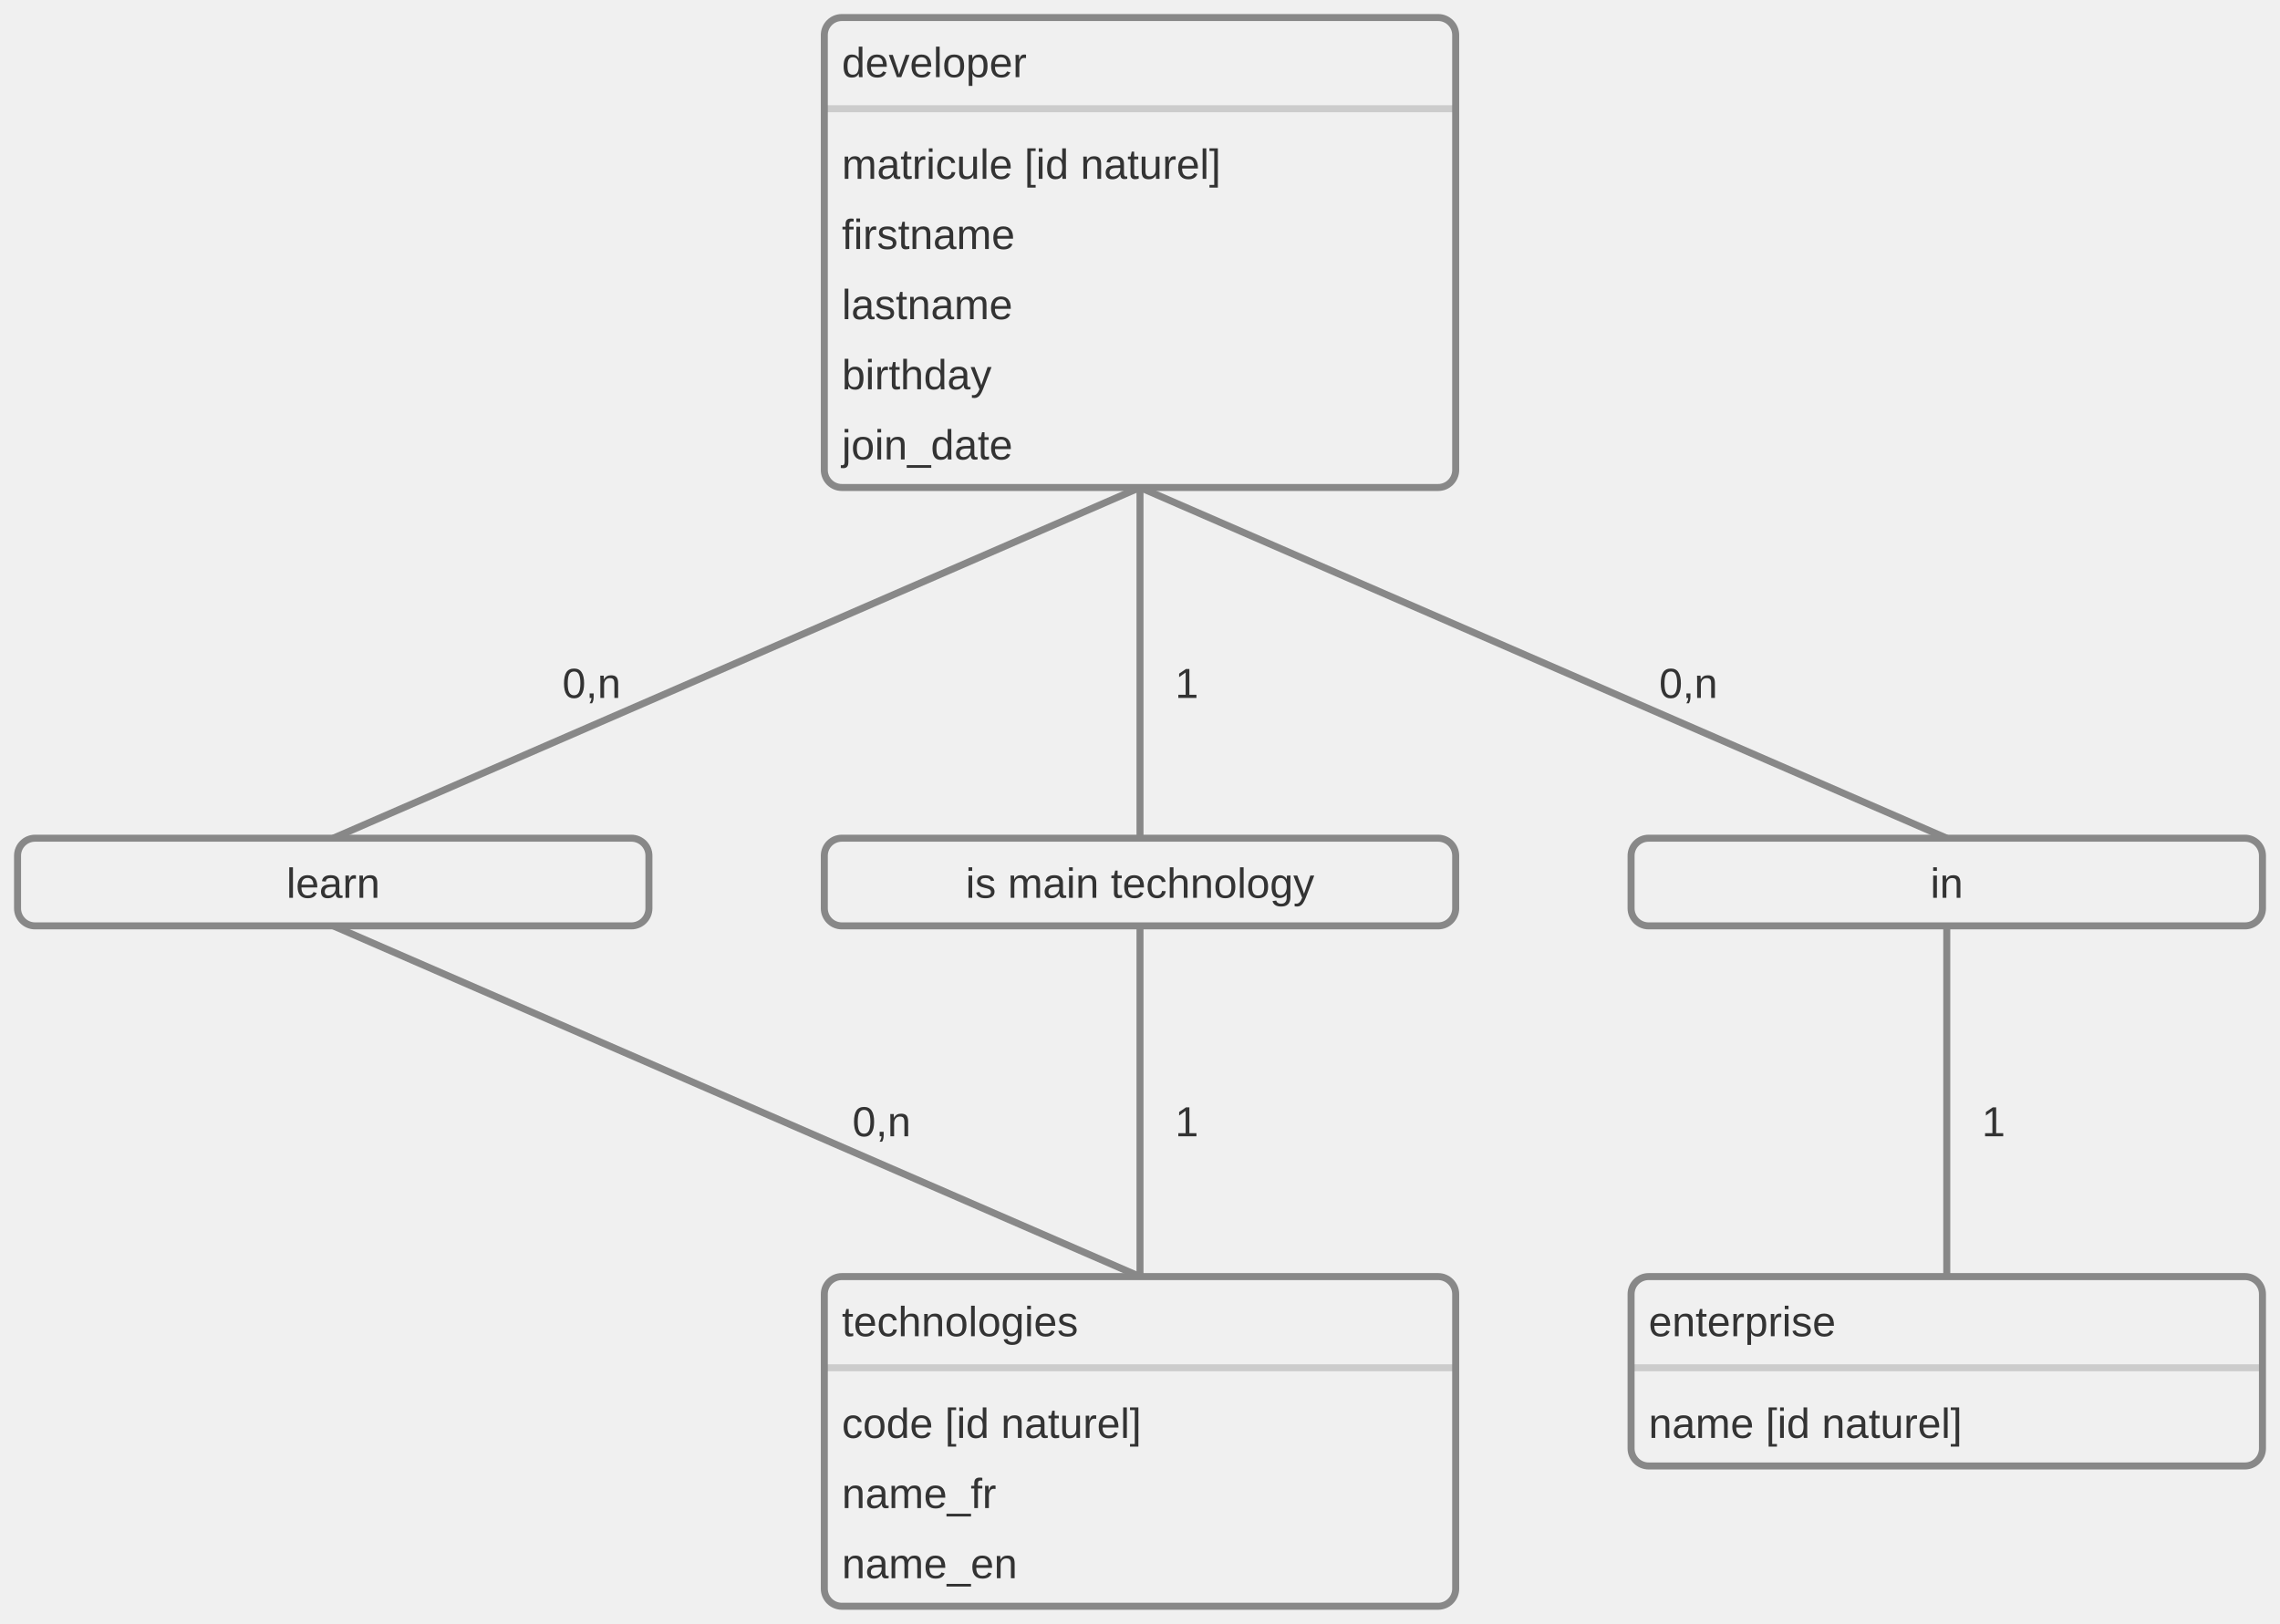
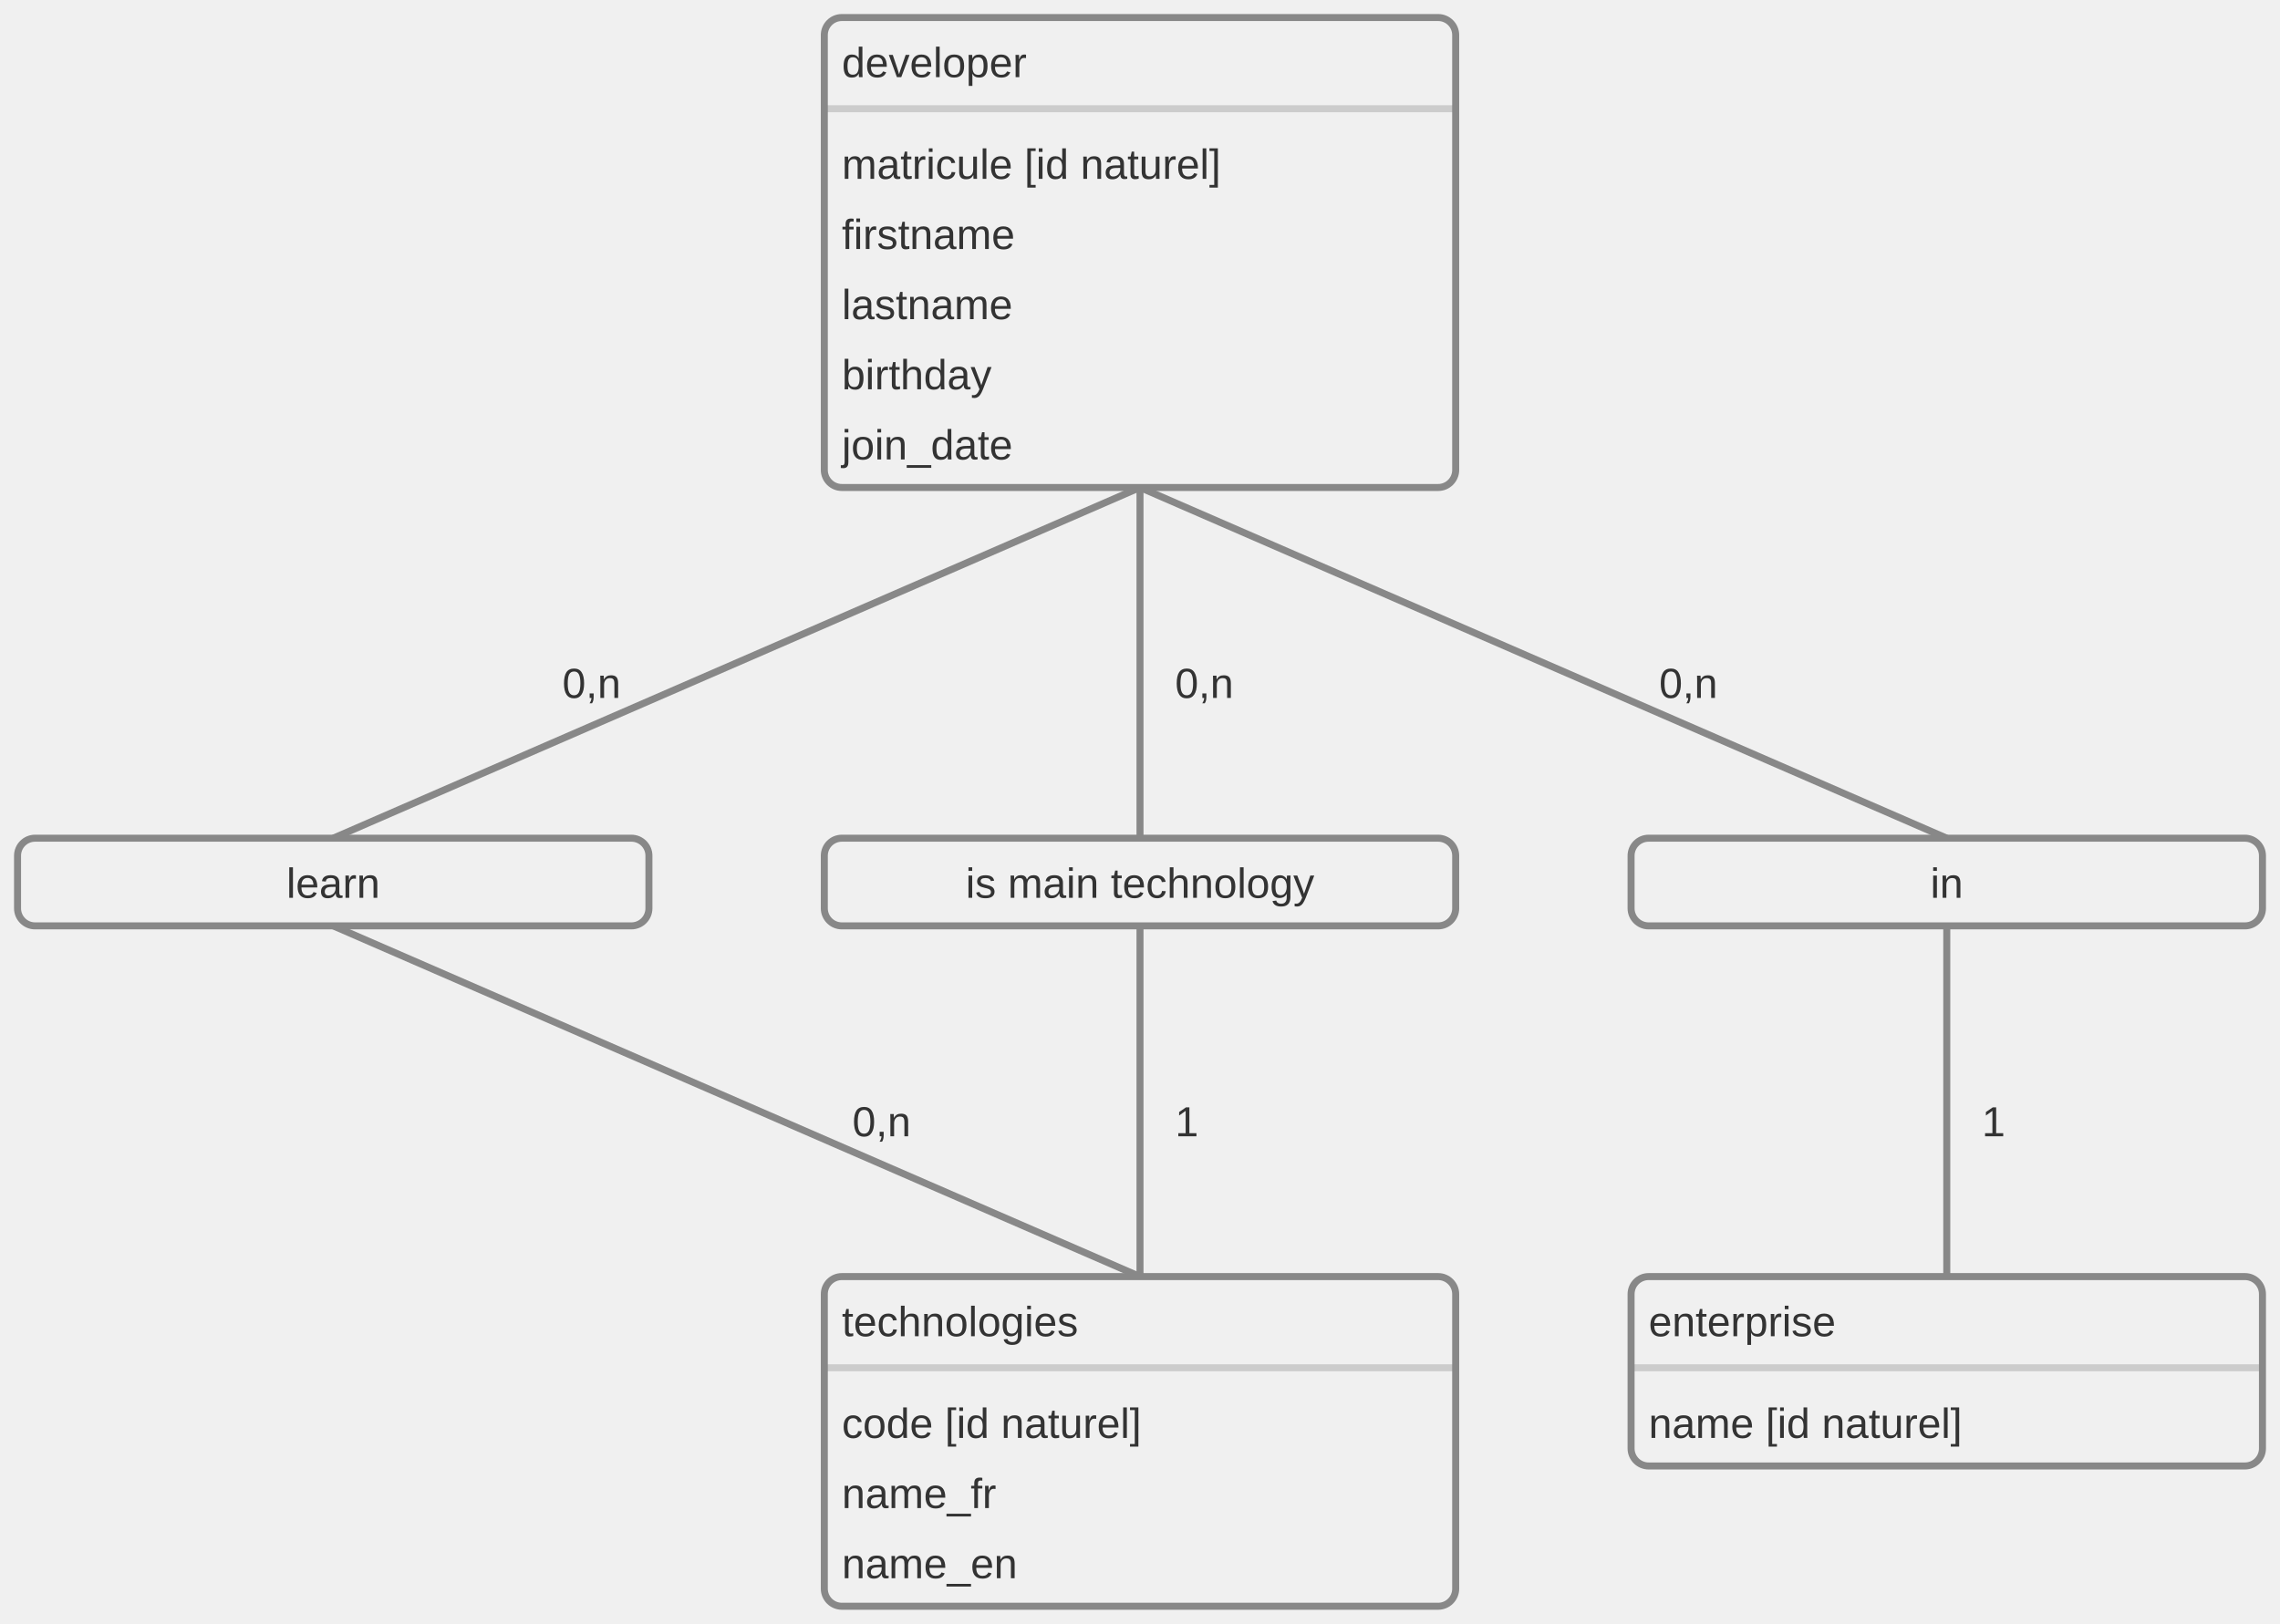
<svg xmlns="http://www.w3.org/2000/svg" width="650px" height="463px" viewBox="-5 -5 650 463">
  <style>
        text {
            fill: #333;
            font-family: Arial, sans-serif;
        }

        .node line {
            stroke: #ccc;
        }

        .node .background {
            fill: #f0f0f0;
        }

        .node .border {
            fill: transparent;
            stroke: #888;
            stroke-width: 2;
        }

        .link {
            stroke: #888;
            stroke-width: 2;
        }
    </style>
  <g transform="translate(320, 134)">
    <line class="link" x1="0" y1="0" x2="-230" y2="100" />
    <text text-anchor="end" x="-148" y="60">0,n</text>
  </g>
  <g transform="translate(90, 259)">
    <line class="link" x1="0" y1="0" x2="230" y2="100" />
    <text text-anchor="start" x="148" y="60">0,n</text>
  </g>
  <g transform="translate(320, 134)">
    <line class="link" x1="0" y1="0" x2="0" y2="100" />
-     <text text-anchor="start" x="10" y="60">1</text>
+     <text text-anchor="start" x="10" y="60">0,n</text>
  </g>
  <g transform="translate(320, 259)">
    <line class="link" x1="0" y1="0" x2="0" y2="100" />
    <text text-anchor="start" x="10" y="60">1</text>
  </g>
  <g transform="translate(320, 134)">
    <line class="link" x1="0" y1="0" x2="230" y2="100" />
    <text text-anchor="start" x="148" y="60">0,n</text>
  </g>
  <g transform="translate(550, 259)">
    <line class="link" x1="0" y1="0" x2="0" y2="100" />
    <text text-anchor="start" x="10" y="60">1</text>
  </g>
  <g class="node" transform="translate(235, 0)">
    <rect class="background" x="-5" rx="5" width="180" height="134" />
    <text text-anchor="start" x="0" y="17">developer</text>
    <g transform="translate(0, 29)">
      <line stroke-width="2" x1="-5" x2="175" y1="-3" y2="-3" />
      <text fill="white" text-anchor="start" x="0" y="17">matricule [id naturel]</text>
      <text fill="white" text-anchor="start" x="0" y="37">firstname</text>
      <text fill="white" text-anchor="start" x="0" y="57">lastname</text>
      <text fill="white" text-anchor="start" x="0" y="77">birthday</text>
      <text fill="white" text-anchor="start" x="0" y="97">join_date</text>
    </g>
    <rect class="border" x="-5" rx="5" width="180" height="134" />
  </g>
  <g class="node" transform="translate(5, 234)">
    <rect class="background" x="-5" rx="5" width="180" height="25" />
    <text text-anchor="middle" x="85" y="17">learn</text>
    <rect class="border" x="-5" rx="5" width="180" height="25" />
  </g>
  <g class="node" transform="translate(235, 234)">
    <rect class="background" x="-5" rx="5" width="180" height="25" />
    <text text-anchor="middle" x="85" y="17">is main technology</text>
    <rect class="border" x="-5" rx="5" width="180" height="25" />
  </g>
  <g class="node" transform="translate(465, 234)">
    <rect class="background" x="-5" rx="5" width="180" height="25" />
    <text text-anchor="middle" x="85" y="17">in</text>
    <rect class="border" x="-5" rx="5" width="180" height="25" />
  </g>
  <g class="node" transform="translate(235, 359)">
    <rect class="background" x="-5" rx="5" width="180" height="94" />
    <text text-anchor="start" x="0" y="17">technologies</text>
    <g transform="translate(0, 29)">
      <line stroke-width="2" x1="-5" x2="175" y1="-3" y2="-3" />
      <text fill="white" text-anchor="start" x="0" y="17">code [id naturel]</text>
      <text fill="white" text-anchor="start" x="0" y="37">name_fr</text>
      <text fill="white" text-anchor="start" x="0" y="57">name_en</text>
    </g>
    <rect class="border" x="-5" rx="5" width="180" height="94" />
  </g>
  <g class="node" transform="translate(465, 359)">
    <rect class="background" x="-5" rx="5" width="180" height="54" />
    <text text-anchor="start" x="0" y="17">enterprise</text>
    <g transform="translate(0, 29)">
      <line stroke-width="2" x1="-5" x2="175" y1="-3" y2="-3" />
      <text fill="white" text-anchor="start" x="0" y="17">name [id naturel]</text>
    </g>
    <rect class="border" x="-5" rx="5" width="180" height="54" />
  </g>
</svg>
